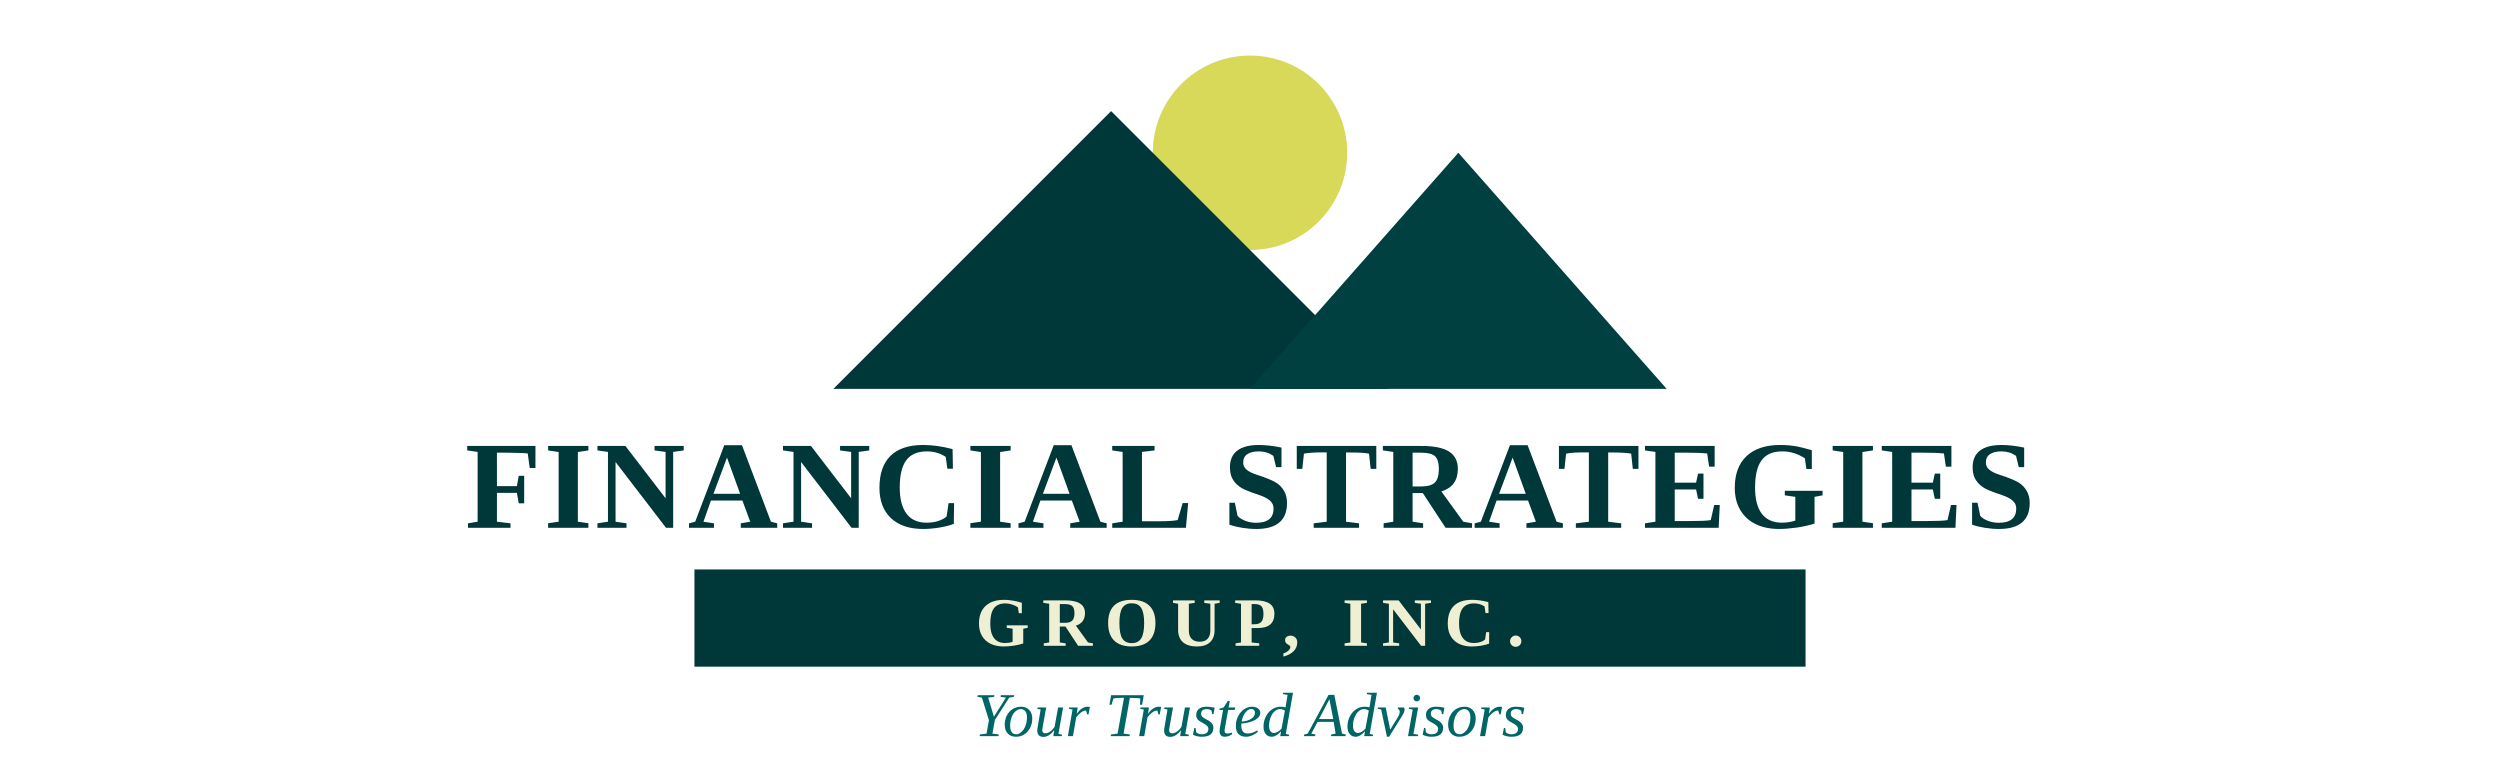
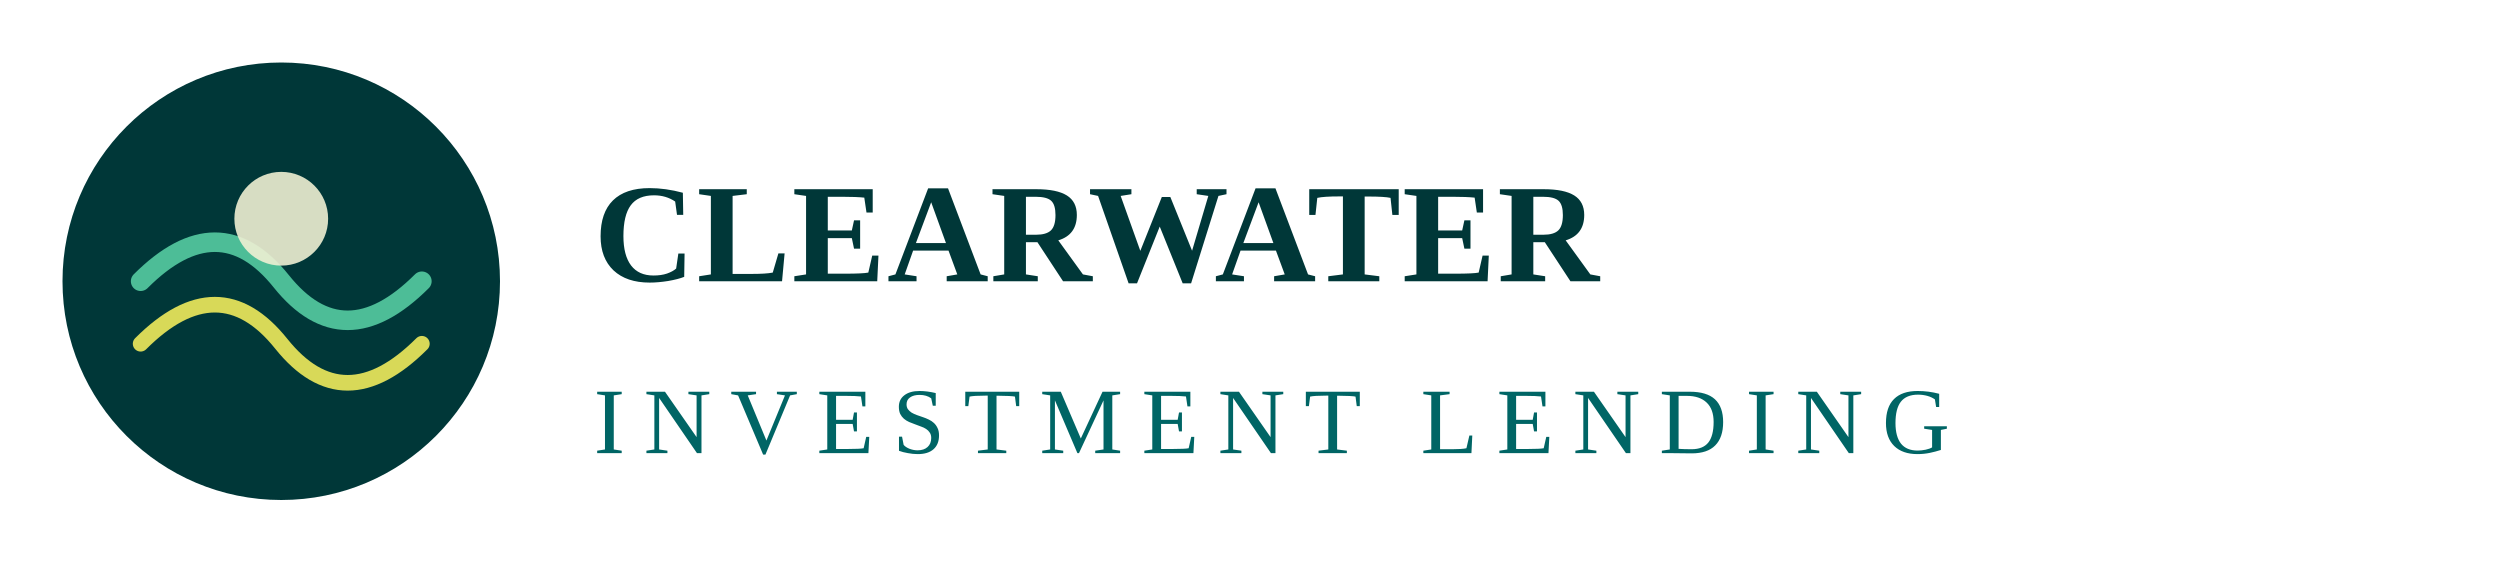
- <svg xmlns="http://www.w3.org/2000/svg" viewBox="0 0 360 110" role="img" aria-label="Themed institutional logo 07">
-   <circle cx="180" cy="22" r="14" fill="#d8d958" />
-   <path d="M120 56 L160 16 L200 56 Z" fill="#003738" />
-   <path d="M180 56 L210 22 L240 56 Z" fill="#004041" />
-   <text x="180" y="76" text-anchor="middle" font-family="Georgia, &quot;Times New Roman&quot;, serif" font-size="18" font-weight="700" letter-spacing="0.02em" fill="#003738">FINANCIAL STRATEGIES</text>
-   <rect x="100" y="82" width="160" height="14" fill="#003738" />
-   <text x="180" y="93" text-anchor="middle" font-family="Georgia, &quot;Times New Roman&quot;, serif" font-size="10" font-weight="600" letter-spacing="0.18em" fill="#eeefd3">GROUP, INC.</text>
-   <text x="180" y="106" text-anchor="middle" font-family="Georgia, &quot;Times New Roman&quot;, serif" font-style="italic" font-size="9" fill="#006565">Your Trusted Advisors</text>
+ <svg xmlns="http://www.w3.org/2000/svg" viewBox="0 0 320 72" role="img" aria-label="Clearwater Investment Lending">
+   <g transform="translate(8,8)">
+     <rect width="56" height="56" rx="28" fill="#003738" />
+     <path d="M10 28 Q20 18 28 28 Q36 38 46 28" stroke="#4dbd97" stroke-width="2.5" fill="none" stroke-linecap="round" />
+     <path d="M10 36 Q20 26 28 36 Q36 46 46 36" stroke="#d8d958" stroke-width="2" fill="none" stroke-linecap="round" />
+     <circle cx="28" cy="20" r="6" fill="#eeefd3" opacity="0.9" />
+   </g>
+   <g transform="translate(76,8)" font-family="Georgia,&quot;Times New Roman&quot;,serif">
+     <text x="0" y="28" font-size="18" font-weight="700" letter-spacing="0.01em" fill="#003738">CLEARWATER</text>
+     <text x="0" y="50" font-size="12" font-weight="400" letter-spacing="0.2em" fill="#006565">INVESTMENT LENDING</text>
+   </g>
</svg>
